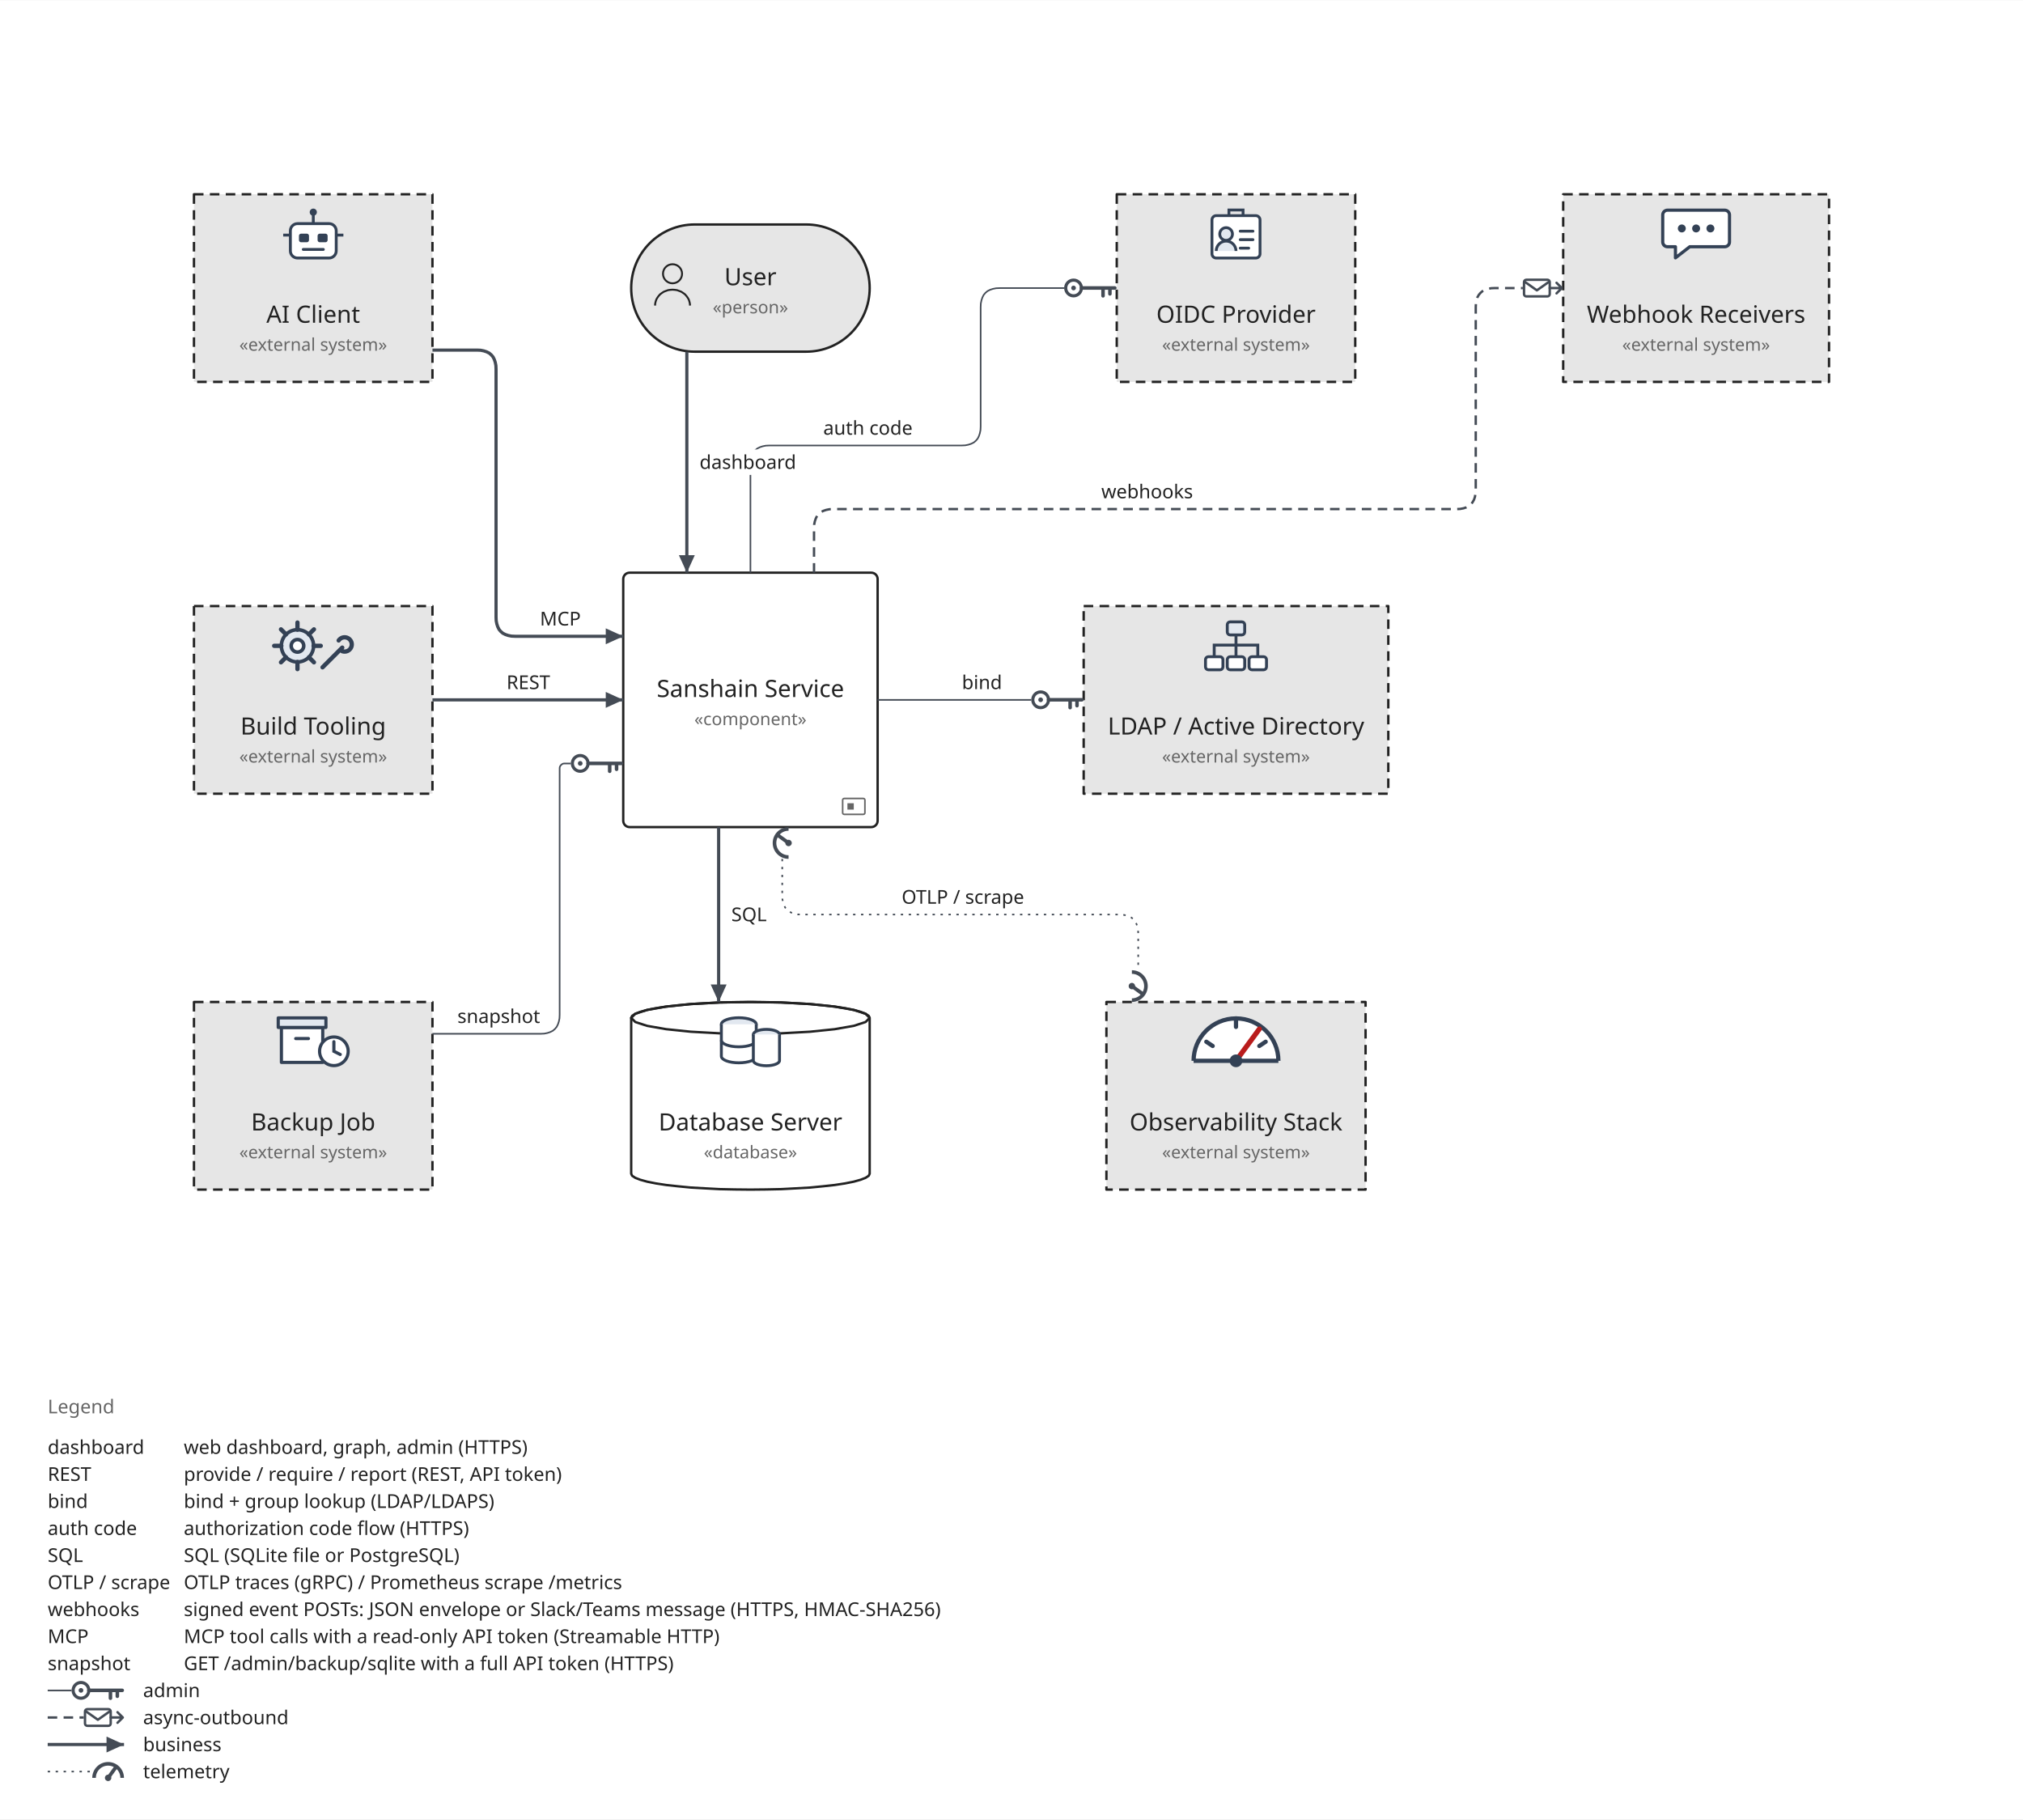
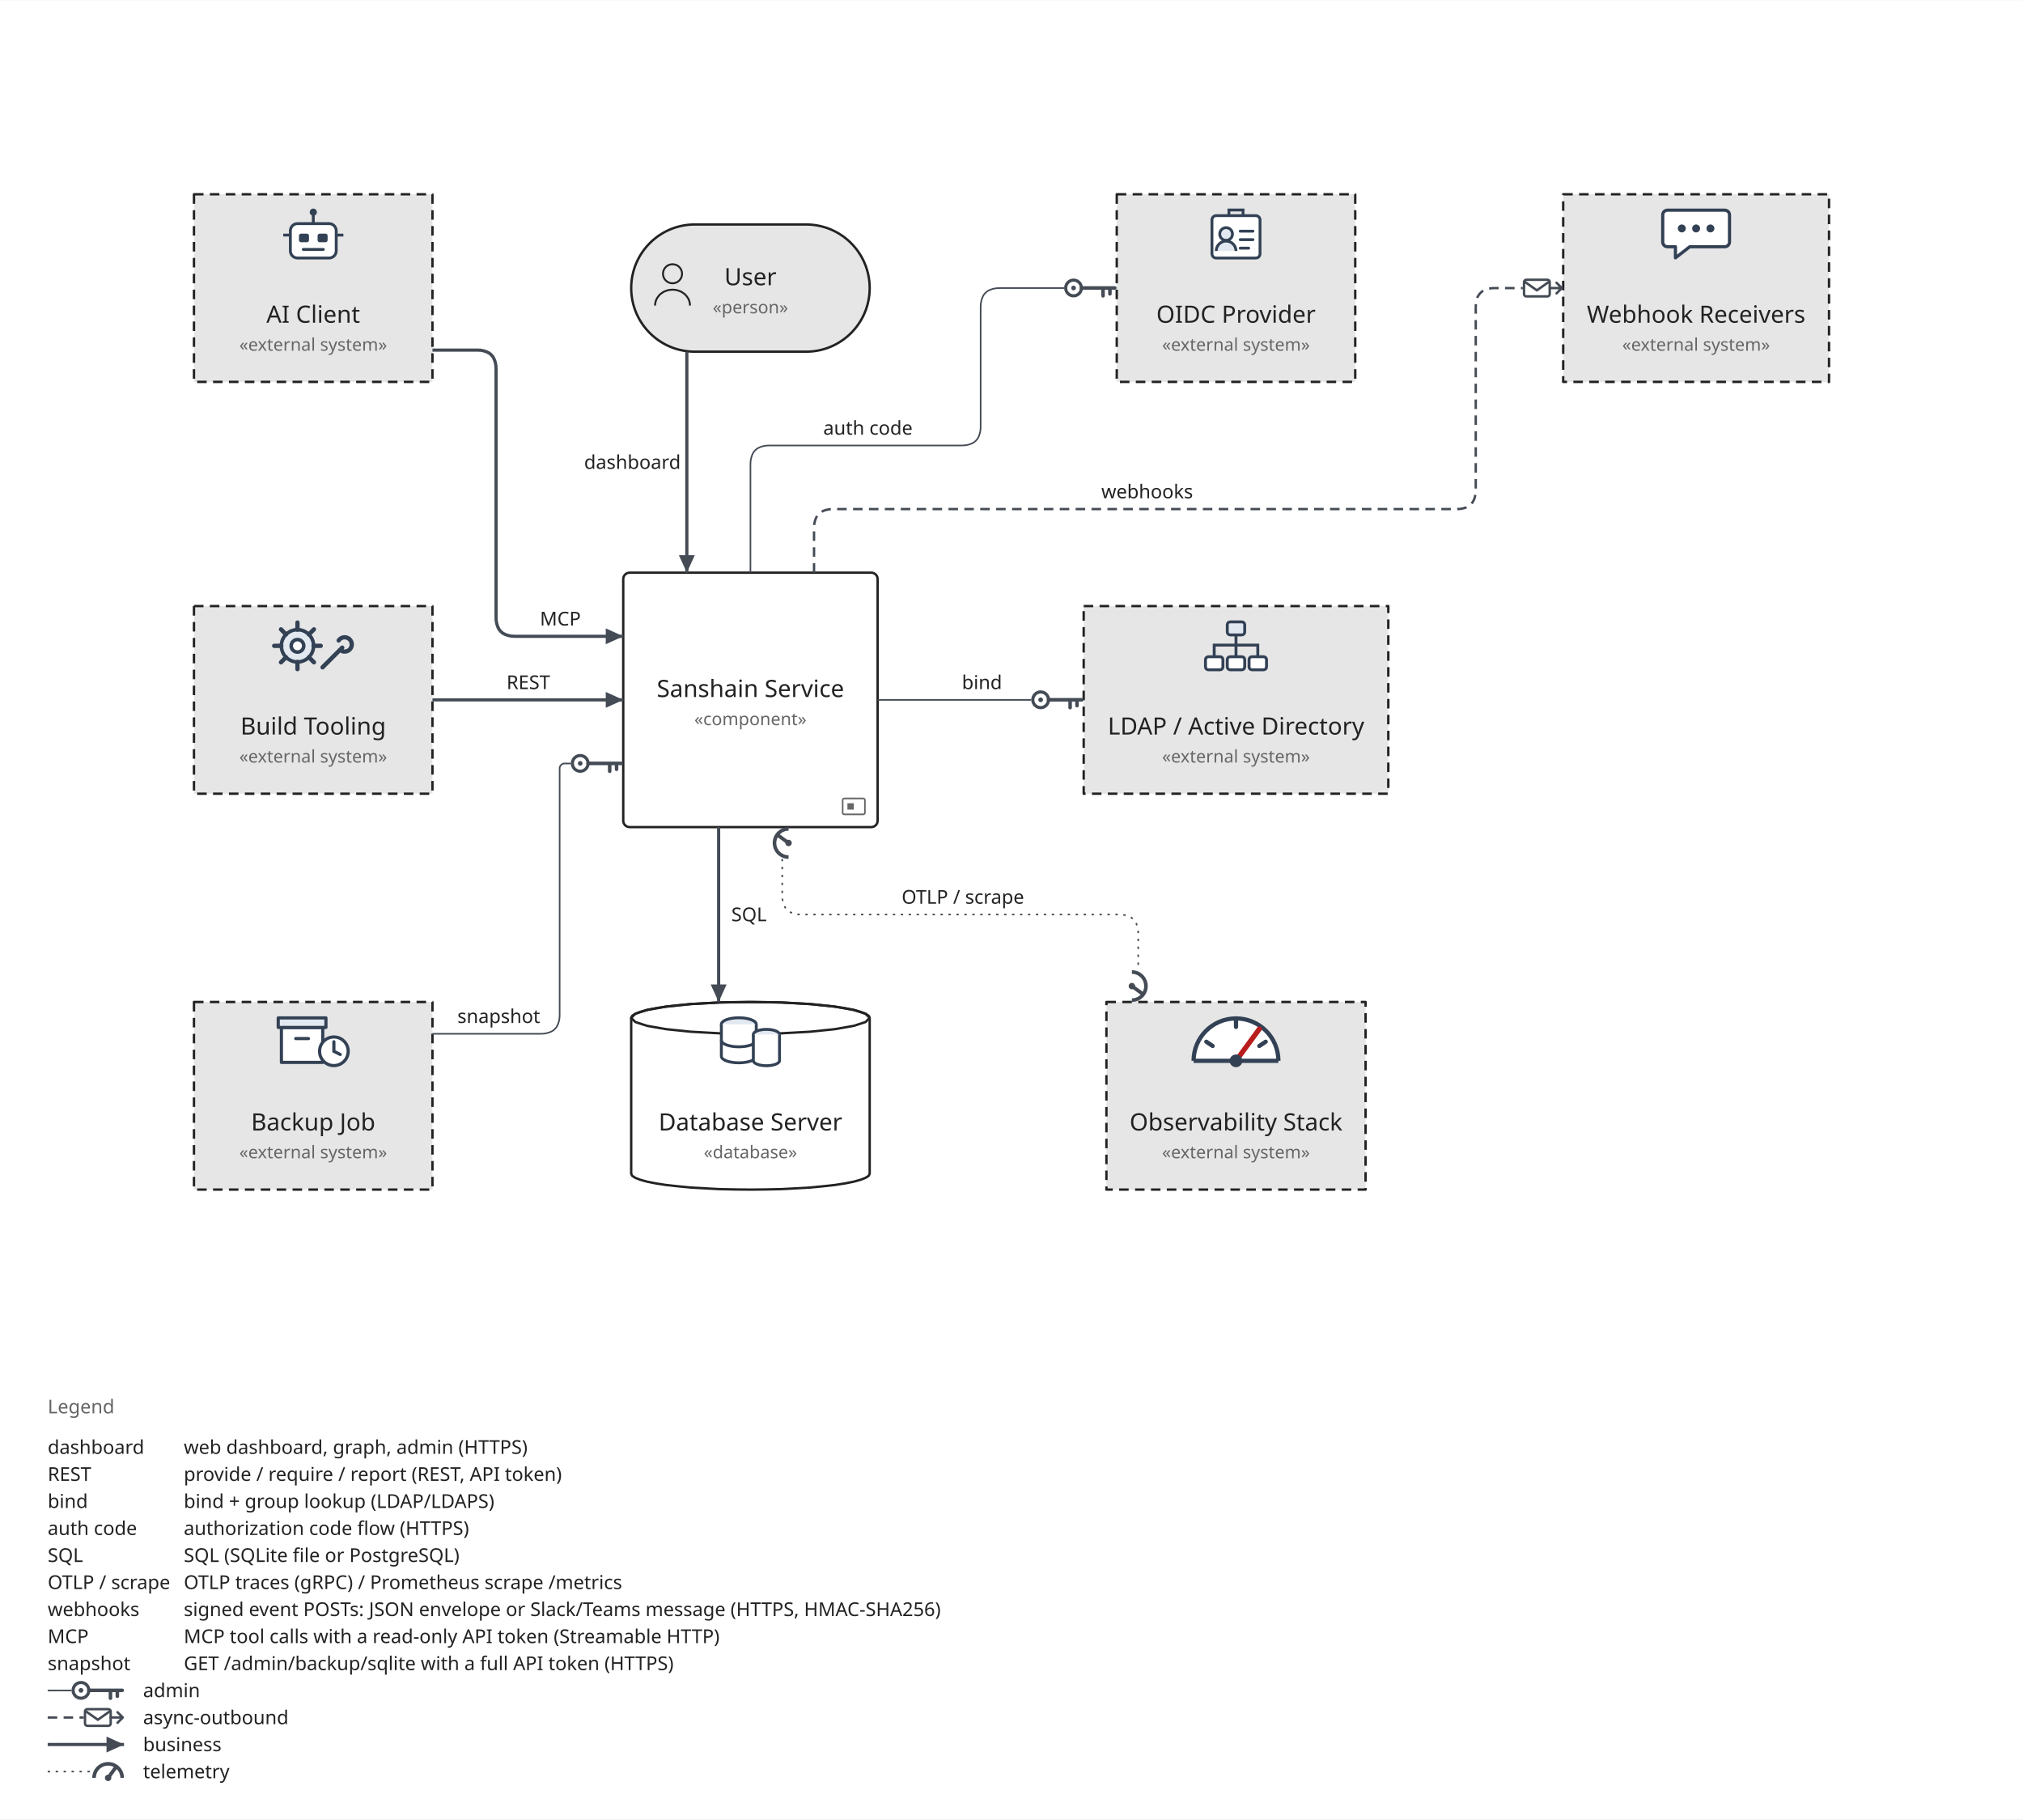
<svg xmlns="http://www.w3.org/2000/svg" width="1272" height="1144" viewBox="-12.0 -12.0 1272.4 1144.0">
  <rect x="-12.0" y="-12.0" width="1272.4" height="1144.0" fill="#ffffff" />
  <rect x="380.0" y="348.0" width="160.0" height="160.0" rx="4.0" fill="#ffffff" stroke="#222222" stroke-width="1.5" stroke-linejoin="round" />
  <text x="460.0" y="426.2" font-family="Ubuntu" font-weight="300" font-size="15" text-anchor="middle" fill="#222222">Sanshain Service</text>
  <text x="460.0" y="443.9" font-family="Ubuntu" font-weight="300" font-size="11" text-anchor="middle" fill="#666666">«component»</text>
  <rect x="518.0" y="490.0" width="14.0" height="10.0" rx="1.0" fill="none" stroke="#666666" stroke-width="1" stroke-linejoin="round" />
  <rect x="521.0" y="493.0" width="4.0" height="4.0" rx="0.0" fill="#666666" />
  <rect x="385.0" y="129.0" width="150.0" height="80.0" rx="40.0" fill="#e6e6e6" stroke="#222222" stroke-width="1.5" stroke-linejoin="round" />
  <circle cx="411.0" cy="160.0" r="6.0" fill="none" stroke="#222222" stroke-width="1.2" stroke-linejoin="round" />
  <polyline points="400.0,180.0 400.1,178.7 400.4,177.4 400.8,176.2 401.5,175.0 402.3,173.9 403.2,172.9 404.3,172.1 405.5,171.3 406.8,170.8 408.2,170.3 409.6,170.1 411.0,170.0 412.4,170.1 413.8,170.3 415.2,170.8 416.5,171.3 417.7,172.1 418.8,172.9 419.7,173.9 420.5,175.0 421.2,176.2 421.6,177.4 421.9,178.7 422.0,180.0" fill="none" stroke="#222222" stroke-width="1.2" stroke-linejoin="round" />
  <text x="460.0" y="167.2" font-family="Ubuntu" font-weight="300" font-size="15" text-anchor="middle" fill="#222222">User</text>
  <text x="460.0" y="184.9" font-family="Ubuntu" font-weight="300" font-size="11" text-anchor="middle" fill="#666666">«person»</text>
  <rect x="110.0" y="369.0" width="150.0" height="118.0" rx="0.0" fill="#e6e6e6" stroke="#222222" stroke-width="1.5" stroke-linejoin="round" stroke-dasharray="6 4" />
  <svg x="159.1" y="378.0" width="51.7" height="32.0" viewBox="4.8 6.8 45.89 28.4" preserveAspectRatio="xMidYMid meet">
    <circle cx="19" cy="21" r="9" fill="#e2e8f0" stroke="#334155" stroke-width="2" />
    <circle cx="19" cy="21" r="3.5" fill="#ffffff" stroke="#334155" stroke-width="2" />
    <path d="M19 8 V12 M19 30 V34 M6 21 H10 M28 21 H32 M9.8 11.8 L12.6 14.6 M25.4 27.4 L28.2 30.2 M9.8 30.2 L12.6 27.4 M25.4 14.6 L28.2 11.8" stroke="#334155" stroke-width="2.4" stroke-linecap="round" />
    <path d="M33 33 L44 22 M42 18 a4 4 0 1 1 2 6" fill="none" stroke="#334155" stroke-width="2.4" stroke-linecap="round" />
  </svg>
  <text x="185.0" y="449.8" font-family="Ubuntu" font-weight="300" font-size="15" text-anchor="middle" fill="#222222">Build Tooling</text>
  <text x="185.0" y="467.4" font-family="Ubuntu" font-weight="300" font-size="11" text-anchor="middle" fill="#666666">«external system»</text>
  <rect x="669.6" y="369.0" width="191.6" height="118.0" rx="0.0" fill="#e6e6e6" stroke="#222222" stroke-width="1.5" stroke-linejoin="round" stroke-dasharray="6 4" />
  <svg x="745.3" y="378.0" width="40.2" height="32.0" viewBox="2 2 44 35" preserveAspectRatio="xMidYMid meet">
    <rect x="18" y="3" width="12" height="9" rx="2" fill="#e2e8f0" stroke="#334155" stroke-width="2" />
    <rect x="3" y="27" width="12" height="9" rx="2" fill="#ffffff" stroke="#334155" stroke-width="2" />
    <rect x="18" y="27" width="12" height="9" rx="2" fill="#ffffff" stroke="#334155" stroke-width="2" />
    <rect x="33" y="27" width="12" height="9" rx="2" fill="#ffffff" stroke="#334155" stroke-width="2" />
    <path d="M24 12 V19 M9 27 V19 H39 V27 M24 19 V27" fill="none" stroke="#334155" stroke-width="2" />
  </svg>
  <text x="765.4" y="449.8" font-family="Ubuntu" font-weight="300" font-size="15" text-anchor="middle" fill="#222222">LDAP / Active Directory</text>
  <text x="765.4" y="467.4" font-family="Ubuntu" font-weight="300" font-size="11" text-anchor="middle" fill="#666666">«external system»</text>
  <rect x="690.4" y="110.0" width="150.0" height="118.0" rx="0.0" fill="#e6e6e6" stroke="#222222" stroke-width="1.5" stroke-linejoin="round" stroke-dasharray="6 4" />
  <svg x="749.4" y="119.0" width="32.0" height="32.0" viewBox="6 1 36 36" preserveAspectRatio="xMidYMid meet">
    <rect x="7" y="6" width="34" height="30" rx="3" fill="#ffffff" stroke="#334155" stroke-width="2" />
    <path d="M19 6 V2 H29 V6" fill="none" stroke="#334155" stroke-width="2" />
    <circle cx="17" cy="19" r="4.5" fill="#e2e8f0" stroke="#334155" stroke-width="2" />
    <path d="M10 31 a7 7 0 0 1 14 0" fill="#e2e8f0" stroke="#334155" stroke-width="2" />
    <path d="M27 17 H36 M27 23 H36 M27 29 H33" stroke="#334155" stroke-width="2" stroke-linecap="round" />
  </svg>
  <text x="765.4" y="190.8" font-family="Ubuntu" font-weight="300" font-size="15" text-anchor="middle" fill="#222222">OIDC Provider</text>
  <text x="765.4" y="208.4" font-family="Ubuntu" font-weight="300" font-size="11" text-anchor="middle" fill="#666666">«external system»</text>
  <polygon points="385.0,628.0 385.0,726.0 385.6,727.3 387.6,728.6 390.7,729.8 395.0,731.0 400.5,732.1 407.0,733.1 414.3,733.9 422.5,734.7 431.3,735.2 440.6,735.7 450.2,735.9 460.0,736.0 469.8,735.9 479.4,735.7 488.7,735.2 497.5,734.7 505.7,733.9 513.0,733.1 519.5,732.1 525.0,731.0 529.3,729.8 532.4,728.6 534.4,727.3 535.0,726.0 535.0,628.0 535.0,628.0 534.4,626.7 532.4,625.4 529.3,624.2 525.0,623.0 519.5,621.9 513.0,620.9 505.7,620.1 497.5,619.3 488.7,618.8 479.4,618.3 469.8,618.1 460.0,618.0 450.2,618.1 440.6,618.3 431.3,618.8 422.5,619.3 414.3,620.1 407.0,620.9 400.5,621.9 395.0,623.0 390.7,624.2 387.6,625.4 385.6,626.7 385.0,628.0" fill="#ffffff" stroke="#222222" stroke-width="1.5" stroke-linejoin="round" />
  <polyline points="535.0,628.0 532.4,630.6 525.0,633.0 513.0,635.1 497.5,636.7 479.4,637.7 460.0,638.0 440.6,637.7 422.5,636.7 407.0,635.1 395.0,633.0 387.6,630.6 385.0,628.0 387.6,625.4 395.0,623.0 407.0,620.9 422.5,619.3 440.6,618.3 460.0,618.0 479.4,618.3 497.5,619.3 513.0,620.9 525.0,623.0 532.4,625.4 535.0,628.0 535.0,628.0" fill="none" stroke="#222222" stroke-width="1.5" stroke-linejoin="round" />
  <svg x="440.8" y="627.0" width="38.4" height="32.0" viewBox="4 3.5 42 35" preserveAspectRatio="xMidYMid meet">
    <ellipse cx="17" cy="9" rx="12" ry="4.5" fill="#e2e8f0" stroke="#334155" stroke-width="2" />
    <path d="M5 9 V31 a12 4.5 0 0 0 24 0 V9" fill="#ffffff" stroke="#334155" stroke-width="2" />
    <path d="M5 20 a12 4.5 0 0 0 24 0" fill="none" stroke="#334155" stroke-width="2" />
    <ellipse cx="36" cy="16" rx="9" ry="3.5" fill="#e2e8f0" stroke="#334155" stroke-width="2" />
    <path d="M27 16 V34 a9 3.5 0 0 0 18 0 V16" fill="#ffffff" stroke="#334155" stroke-width="2" />
  </svg>
  <text x="460.0" y="698.8" font-family="Ubuntu" font-weight="300" font-size="15" text-anchor="middle" fill="#222222">Database Server</text>
  <text x="460.0" y="716.3" font-family="Ubuntu" font-weight="300" font-size="11" text-anchor="middle" fill="#666666">«database»</text>
  <rect x="683.9" y="618.0" width="163.0" height="118.0" rx="0.0" fill="#e6e6e6" stroke="#222222" stroke-width="1.5" stroke-linejoin="round" stroke-dasharray="6 4" />
  <svg x="737.4" y="627.0" width="56.0" height="32.0" viewBox="3 13 42 24" preserveAspectRatio="xMidYMid meet">
    <path d="M4 34 A20 20 0 0 1 44 34" fill="#ffffff" stroke="#334155" stroke-width="2" />
    <path d="M4 34 H44" stroke="#334155" stroke-width="2" />
    <path d="M10 25 L13 27 M24 14 V18 M38 25 L35 27" stroke="#334155" stroke-width="2" stroke-linecap="round" />
    <path d="M24 34 L35 19" stroke="#b91c1c" stroke-width="2.4" stroke-linecap="round" />
    <circle cx="24" cy="34" r="3" fill="#334155" />
  </svg>
  <text x="765.4" y="698.8" font-family="Ubuntu" font-weight="300" font-size="15" text-anchor="middle" fill="#222222">Observability Stack</text>
  <text x="765.4" y="716.3" font-family="Ubuntu" font-weight="300" font-size="11" text-anchor="middle" fill="#666666">«external system»</text>
  <rect x="971.2" y="110.0" width="167.2" height="118.0" rx="0.0" fill="#e6e6e6" stroke="#222222" stroke-width="1.5" stroke-linejoin="round" stroke-dasharray="6 4" />
  <svg x="1032.8" y="119.0" width="44.0" height="32.0" viewBox="2 5 44 32" preserveAspectRatio="xMidYMid meet">
    <path d="M6 6 H42 a3 3 0 0 1 3 3 V26 a3 3 0 0 1 -3 3 H20 L11 36 V29 H6 a3 3 0 0 1 -3 -3 V9 a3 3 0 0 1 3 -3 Z" fill="#ffffff" stroke="#334155" stroke-width="2" stroke-linejoin="round" />
    <circle cx="15" cy="17.5" r="2.5" fill="#334155" />
    <circle cx="24" cy="17.5" r="2.5" fill="#334155" />
    <circle cx="33" cy="17.5" r="2.5" fill="#334155" />
  </svg>
  <text x="1054.8" y="190.8" font-family="Ubuntu" font-weight="300" font-size="15" text-anchor="middle" fill="#222222">Webhook Receivers</text>
  <text x="1054.8" y="208.4" font-family="Ubuntu" font-weight="300" font-size="11" text-anchor="middle" fill="#666666">«external system»</text>
  <rect x="110.0" y="110.0" width="150.0" height="118.0" rx="0.0" fill="#e6e6e6" stroke="#222222" stroke-width="1.5" stroke-linejoin="round" stroke-dasharray="6 4" />
  <svg x="166.1" y="119.0" width="37.9" height="32.0" viewBox="3 1.5 42 35.5" preserveAspectRatio="xMidYMid meet">
    <rect x="8" y="12" width="32" height="24" rx="5" fill="#ffffff" stroke="#334155" stroke-width="2" />
    <path d="M24 12 V6" stroke="#334155" stroke-width="2" />
    <circle cx="24" cy="4" r="2.5" fill="#334155" />
    <rect x="14" y="19" width="7" height="6" rx="1.5" fill="#334155" />
    <rect x="27" y="19" width="7" height="6" rx="1.5" fill="#334155" />
    <path d="M17 30 H31" stroke="#334155" stroke-width="2" stroke-linecap="round" />
    <path d="M3 20 H8 M40 20 H45" stroke="#334155" stroke-width="2" />
  </svg>
  <text x="185.0" y="190.8" font-family="Ubuntu" font-weight="300" font-size="15" text-anchor="middle" fill="#222222">AI Client</text>
  <text x="185.0" y="208.4" font-family="Ubuntu" font-weight="300" font-size="11" text-anchor="middle" fill="#666666">«external system»</text>
  <rect x="110.0" y="618.0" width="150.0" height="118.0" rx="0.0" fill="#e6e6e6" stroke="#222222" stroke-width="1.5" stroke-linejoin="round" stroke-dasharray="6 4" />
  <svg x="162.0" y="627.0" width="46.0" height="32.0" viewBox="1 7 46 32" preserveAspectRatio="xMidYMid meet">
    <path d="M4 14 H30 V36 H4 Z" fill="#ffffff" stroke="#334155" stroke-width="2" stroke-linejoin="round" />
    <path d="M2 8 H32 V14 H2 Z" fill="#e2e8f0" stroke="#334155" stroke-width="2" stroke-linejoin="round" />
    <path d="M13 21 H21" stroke="#334155" stroke-width="2" stroke-linecap="round" />
    <circle cx="37" cy="29" r="9" fill="#ffffff" stroke="#334155" stroke-width="2" />
    <path d="M37 23 V29 L41 31" fill="none" stroke="#334155" stroke-width="2" stroke-linecap="round" />
  </svg>
  <text x="185.0" y="698.8" font-family="Ubuntu" font-weight="300" font-size="15" text-anchor="middle" fill="#222222">Backup Job</text>
  <text x="185.0" y="716.3" font-family="Ubuntu" font-weight="300" font-size="11" text-anchor="middle" fill="#666666">«external system»</text>
  <polygon points="420.0,348.0 415.0,337.0 425.0,337.0" fill="#444b55" />
  <polyline points="420.0,348.0 420.0,209.0" fill="none" stroke="#444b55" stroke-width="2" stroke-linejoin="round" />
  <polygon points="380.0,428.0 369.0,433.0 369.0,423.0" fill="#444b55" />
  <polyline points="380.0,428.0 260.0,428.0" fill="none" stroke="#444b55" stroke-width="2" stroke-linejoin="round" />
  <svg x="636.6" y="422.0" width="33.0" height="12.0" viewBox="0.2 1.2 26.7 9.7" preserveAspectRatio="xMidYMid meet" color="#444b55">
    <circle cx="5" cy="6" r="4" fill="none" stroke="currentColor" stroke-width="1.6" />
    <circle cx="5" cy="6" r="1.2" fill="currentColor" />
    <path d="M9 6 H26 M20 6 V10 M23.5 6 V9" fill="none" stroke="currentColor" stroke-width="1.8" stroke-linecap="round" />
  </svg>
  <polyline points="540.0,428.0 636.6,428.0" fill="none" stroke="#444b55" stroke-width="1" stroke-linejoin="round" />
  <svg x="657.3" y="163.0" width="33.0" height="12.0" viewBox="0.2 1.2 26.7 9.7" preserveAspectRatio="xMidYMid meet" color="#444b55">
    <circle cx="5" cy="6" r="4" fill="none" stroke="currentColor" stroke-width="1.6" />
    <circle cx="5" cy="6" r="1.2" fill="currentColor" />
    <path d="M9 6 H26 M20 6 V10 M23.5 6 V9" fill="none" stroke="currentColor" stroke-width="1.8" stroke-linecap="round" />
  </svg>
  <polyline points="460.0,348.0 460.0,280.0 460.1,277.7 460.5,275.7 461.1,273.9 461.9,272.3 463.0,271.0 464.3,269.9 465.9,269.1 467.7,268.5 469.7,268.1 472.0,268.0 592.8,268.0 595.1,267.9 597.1,267.5 598.9,266.9 600.5,266.1 601.8,265.0 602.9,263.7 603.7,262.1 604.3,260.3 604.7,258.3 604.8,256.0 604.8,181.0 604.9,178.7 605.3,176.7 605.9,174.9 606.7,173.3 607.8,172.0 609.1,170.9 610.7,170.1 612.5,169.5 614.5,169.1 616.8,169.0 657.3,169.0" fill="none" stroke="#444b55" stroke-width="1" stroke-linejoin="round" />
  <polygon points="440.0,618.0 435.0,607.0 445.0,607.0" fill="#444b55" />
  <polyline points="440.0,508.0 440.0,618.0" fill="none" stroke="#444b55" stroke-width="2" stroke-linejoin="round" />
  <g transform="rotate(-90.00 480.0 518.0)">
    <svg x="470.0" y="512.0" width="20.0" height="12.0" viewBox="1.1 3.1 15.8 9.5" preserveAspectRatio="xMidYMid meet" color="#444b55">
      <path d="M2 11 A7 7 0 0 1 16 11" fill="none" stroke="currentColor" stroke-width="1.8" />
      <path d="M9 11 L13 5.5" stroke="currentColor" stroke-width="1.8" stroke-linecap="round" />
      <circle cx="9" cy="11" r="1.6" fill="currentColor" />
    </svg>
  </g>
  <g transform="rotate(90.00 703.9 608.0)">
    <svg x="693.9" y="602.0" width="20.0" height="12.0" viewBox="1.1 3.1 15.8 9.5" preserveAspectRatio="xMidYMid meet" color="#444b55">
      <path d="M2 11 A7 7 0 0 1 16 11" fill="none" stroke="currentColor" stroke-width="1.8" />
      <path d="M9 11 L13 5.5" stroke="currentColor" stroke-width="1.8" stroke-linecap="round" />
      <circle cx="9" cy="11" r="1.6" fill="currentColor" />
    </svg>
  </g>
  <polyline points="480.0,528.0 480.0,551.0 480.1,553.3 480.5,555.3 481.1,557.1 481.9,558.7 483.0,560.0 484.3,561.1 485.9,561.9 487.7,562.5 489.7,562.9 492.0,563.0 691.9,563.0 694.2,563.1 696.2,563.5 698.0,564.1 699.6,564.9 700.9,566.0 702.0,567.3 702.8,568.9 703.4,570.7 703.8,572.7 703.9,575.0 703.9,598.0" fill="none" stroke="#444b55" stroke-width="1" stroke-linejoin="round" stroke-dasharray="1.5 3.5" />
  <svg x="945.8" y="163.0" width="25.3" height="12.0" viewBox="0.2 1.2 26.6 12.6" preserveAspectRatio="xMidYMid meet" color="#444b55">
    <rect x="1" y="2" width="17" height="11" rx="1.5" fill="none" stroke="currentColor" stroke-width="1.6" />
    <path d="M1 3 L9.5 9 L18 3" fill="none" stroke="currentColor" stroke-width="1.6" stroke-linejoin="round" />
    <path d="M18 7.5 H26 M22.5 4 L26 7.5 L22.5 11" fill="none" stroke="currentColor" stroke-width="1.6" stroke-linecap="round" stroke-linejoin="round" />
  </svg>
  <polyline points="500.0,348.0 500.0,320.0 500.1,317.7 500.5,315.7 501.1,313.9 501.9,312.3 503.0,311.0 504.3,309.9 505.9,309.1 507.7,308.5 509.7,308.1 512.0,308.0 904.2,308.0 906.4,307.9 908.5,307.5 910.3,306.9 911.8,306.1 913.2,305.0 914.2,303.7 915.1,302.1 915.7,300.3 916.0,298.3 916.2,296.0 916.2,181.0 916.3,178.7 916.6,176.7 917.2,174.9 918.1,173.3 919.2,172.0 920.5,170.9 922.0,170.1 923.8,169.5 925.9,169.1 928.2,169.0 945.8,169.0" fill="none" stroke="#444b55" stroke-width="1.5" stroke-linejoin="round" stroke-dasharray="6 4" />
  <polygon points="380.0,388.0 369.0,393.0 369.0,383.0" fill="#444b55" />
  <polyline points="380.0,388.0 312.0,388.0 309.7,387.9 307.7,387.5 305.9,386.9 304.3,386.1 303.0,385.0 301.9,383.7 301.1,382.1 300.5,380.3 300.1,378.3 300.0,376.0 300.0,220.0 299.9,217.7 299.5,215.7 298.9,213.9 298.1,212.3 297.0,211.0 295.7,209.9 294.1,209.1 292.3,208.5 290.3,208.1 288.0,208.0 260.0,208.0" fill="none" stroke="#444b55" stroke-width="2" stroke-linejoin="round" />
  <svg x="347.0" y="462.0" width="33.0" height="12.0" viewBox="0.2 1.2 26.7 9.7" preserveAspectRatio="xMidYMid meet" color="#444b55">
    <circle cx="5" cy="6" r="4" fill="none" stroke="currentColor" stroke-width="1.6" />
    <circle cx="5" cy="6" r="1.2" fill="currentColor" />
    <path d="M9 6 H26 M20 6 V10 M23.5 6 V9" fill="none" stroke="currentColor" stroke-width="1.8" stroke-linecap="round" />
  </svg>
  <polyline points="347.0,468.0 343.5,468.0 342.8,468.0 342.2,468.1 341.7,468.3 341.3,468.6 340.9,468.9 340.6,469.3 340.3,469.7 340.1,470.2 340.0,470.8 340.0,471.5 340.0,626.0 339.9,628.3 339.5,630.3 338.9,632.1 338.1,633.7 337.0,635.0 335.7,636.1 334.1,636.9 332.3,637.5 330.3,637.9 328.0,638.0 260.0,638.0" fill="none" stroke="#444b55" stroke-width="1" stroke-linejoin="round" />
-   <rect x="425.0" y="270.5" width="62.6" height="16.0" rx="3.0" fill="#ffffff" />
-   <text x="428.0" y="282.7" font-family="Ubuntu" font-weight="300" font-size="12" text-anchor="start" fill="#222222">dashboard</text>
+   <rect x="352.4" y="270.5" width="62.6" height="16.0" rx="3.0" fill="#ffffff" />
+   <text x="355.4" y="282.7" font-family="Ubuntu" font-weight="300" font-size="12" text-anchor="start" fill="#222222">dashboard</text>
  <rect x="303.6" y="409.0" width="32.9" height="16.0" rx="3.0" fill="#ffffff" />
  <text x="306.6" y="421.2" font-family="Ubuntu" font-weight="300" font-size="12" text-anchor="start" fill="#222222">REST</text>
  <rect x="590.0" y="409.0" width="29.7" height="16.0" rx="3.0" fill="#ffffff" />
  <text x="593.0" y="421.2" font-family="Ubuntu" font-weight="300" font-size="12" text-anchor="start" fill="#222222">bind</text>
  <rect x="502.8" y="249.0" width="59.2" height="16.0" rx="3.0" fill="#ffffff" />
  <text x="505.8" y="261.2" font-family="Ubuntu" font-weight="300" font-size="12" text-anchor="start" fill="#222222">auth code</text>
  <rect x="445.0" y="555.0" width="27.5" height="16.0" rx="3.0" fill="#ffffff" />
  <text x="448.0" y="567.2" font-family="Ubuntu" font-weight="300" font-size="12" text-anchor="start" fill="#222222">SQL</text>
  <rect x="552.1" y="544.0" width="79.6" height="16.0" rx="3.0" fill="#ffffff" />
  <text x="555.1" y="556.2" font-family="Ubuntu" font-weight="300" font-size="12" text-anchor="start" fill="#222222">OTLP / scrape</text>
  <rect x="677.7" y="289.0" width="60.7" height="16.0" rx="3.0" fill="#ffffff" />
  <text x="680.7" y="301.2" font-family="Ubuntu" font-weight="300" font-size="12" text-anchor="start" fill="#222222">webhooks</text>
  <rect x="324.6" y="369.0" width="30.8" height="16.0" rx="3.0" fill="#ffffff" />
  <text x="327.6" y="381.2" font-family="Ubuntu" font-weight="300" font-size="12" text-anchor="start" fill="#222222">MCP</text>
  <rect x="272.7" y="619.0" width="54.7" height="16.0" rx="3.0" fill="#ffffff" />
  <text x="275.7" y="631.2" font-family="Ubuntu" font-weight="300" font-size="12" text-anchor="start" fill="#222222">snapshot</text>
  <text x="18.0" y="876.7" font-family="Ubuntu" font-weight="300" font-size="12" text-anchor="start" fill="#666666">Legend</text>
  <text x="18.0" y="902.2" font-family="Ubuntu" font-weight="300" font-size="12" text-anchor="start" fill="#222222">dashboard</text>
  <text x="103.6" y="902.2" font-family="Ubuntu" font-weight="300" font-size="12" text-anchor="start" fill="#222222">web dashboard, graph, admin (HTTPS)</text>
  <text x="18.0" y="919.2" font-family="Ubuntu" font-weight="300" font-size="12" text-anchor="start" fill="#222222">REST</text>
  <text x="103.6" y="919.2" font-family="Ubuntu" font-weight="300" font-size="12" text-anchor="start" fill="#222222">provide / require / report (REST, API token)</text>
  <text x="18.0" y="936.2" font-family="Ubuntu" font-weight="300" font-size="12" text-anchor="start" fill="#222222">bind</text>
  <text x="103.6" y="936.2" font-family="Ubuntu" font-weight="300" font-size="12" text-anchor="start" fill="#222222">bind + group lookup (LDAP/LDAPS)</text>
  <text x="18.0" y="953.2" font-family="Ubuntu" font-weight="300" font-size="12" text-anchor="start" fill="#222222">auth code</text>
  <text x="103.6" y="953.2" font-family="Ubuntu" font-weight="300" font-size="12" text-anchor="start" fill="#222222">authorization code flow (HTTPS)</text>
  <text x="18.0" y="970.2" font-family="Ubuntu" font-weight="300" font-size="12" text-anchor="start" fill="#222222">SQL</text>
  <text x="103.6" y="970.2" font-family="Ubuntu" font-weight="300" font-size="12" text-anchor="start" fill="#222222">SQL (SQLite file or PostgreSQL)</text>
  <text x="18.0" y="987.2" font-family="Ubuntu" font-weight="300" font-size="12" text-anchor="start" fill="#222222">OTLP / scrape</text>
  <text x="103.6" y="987.2" font-family="Ubuntu" font-weight="300" font-size="12" text-anchor="start" fill="#222222">OTLP traces (gRPC) / Prometheus scrape /metrics</text>
  <text x="18.0" y="1004.2" font-family="Ubuntu" font-weight="300" font-size="12" text-anchor="start" fill="#222222">webhooks</text>
  <text x="103.6" y="1004.2" font-family="Ubuntu" font-weight="300" font-size="12" text-anchor="start" fill="#222222">signed event POSTs: JSON envelope or Slack/Teams message (HTTPS, HMAC-SHA256)</text>
  <text x="18.0" y="1021.2" font-family="Ubuntu" font-weight="300" font-size="12" text-anchor="start" fill="#222222">MCP</text>
  <text x="103.6" y="1021.2" font-family="Ubuntu" font-weight="300" font-size="12" text-anchor="start" fill="#222222">MCP tool calls with a read-only API token (Streamable HTTP)</text>
  <text x="18.0" y="1038.2" font-family="Ubuntu" font-weight="300" font-size="12" text-anchor="start" fill="#222222">snapshot</text>
  <text x="103.6" y="1038.2" font-family="Ubuntu" font-weight="300" font-size="12" text-anchor="start" fill="#222222">GET /admin/backup/sqlite with a full API token (HTTPS)</text>
  <svg x="33.0" y="1045.0" width="33.0" height="12.0" viewBox="0.2 1.2 26.7 9.7" preserveAspectRatio="xMidYMid meet" color="#444b55">
    <circle cx="5" cy="6" r="4" fill="none" stroke="currentColor" stroke-width="1.6" />
    <circle cx="5" cy="6" r="1.2" fill="currentColor" />
    <path d="M9 6 H26 M20 6 V10 M23.5 6 V9" fill="none" stroke="currentColor" stroke-width="1.8" stroke-linecap="round" />
  </svg>
  <polyline points="18.0,1051.0 33.0,1051.0" fill="none" stroke="#444b55" stroke-width="1" stroke-linejoin="round" />
  <text x="78.0" y="1055.2" font-family="Ubuntu" font-weight="300" font-size="12" text-anchor="start" fill="#222222">admin</text>
  <svg x="40.7" y="1062.0" width="25.3" height="12.0" viewBox="0.2 1.2 26.6 12.6" preserveAspectRatio="xMidYMid meet" color="#444b55">
    <rect x="1" y="2" width="17" height="11" rx="1.5" fill="none" stroke="currentColor" stroke-width="1.6" />
    <path d="M1 3 L9.5 9 L18 3" fill="none" stroke="currentColor" stroke-width="1.6" stroke-linejoin="round" />
    <path d="M18 7.5 H26 M22.5 4 L26 7.5 L22.5 11" fill="none" stroke="currentColor" stroke-width="1.6" stroke-linecap="round" stroke-linejoin="round" />
  </svg>
  <polyline points="18.0,1068.0 40.7,1068.0" fill="none" stroke="#444b55" stroke-width="1.5" stroke-linejoin="round" stroke-dasharray="6 4" />
  <text x="78.0" y="1072.2" font-family="Ubuntu" font-weight="300" font-size="12" text-anchor="start" fill="#222222">async-outbound</text>
  <polygon points="66.0,1085.0 55.0,1090.0 55.0,1080.0" fill="#444b55" />
  <polyline points="18.0,1085.0 66.0,1085.0" fill="none" stroke="#444b55" stroke-width="2" stroke-linejoin="round" />
  <text x="78.0" y="1089.2" font-family="Ubuntu" font-weight="300" font-size="12" text-anchor="start" fill="#222222">business</text>
  <svg x="46.0" y="1096.0" width="20.0" height="12.0" viewBox="1.1 3.1 15.8 9.5" preserveAspectRatio="xMidYMid meet" color="#444b55">
    <path d="M2 11 A7 7 0 0 1 16 11" fill="none" stroke="currentColor" stroke-width="1.8" />
    <path d="M9 11 L13 5.5" stroke="currentColor" stroke-width="1.8" stroke-linecap="round" />
    <circle cx="9" cy="11" r="1.6" fill="currentColor" />
  </svg>
  <polyline points="18.0,1102.0 46.0,1102.0" fill="none" stroke="#444b55" stroke-width="1" stroke-linejoin="round" stroke-dasharray="1.5 3.5" />
  <text x="78.0" y="1106.2" font-family="Ubuntu" font-weight="300" font-size="12" text-anchor="start" fill="#222222">telemetry</text>
</svg>
